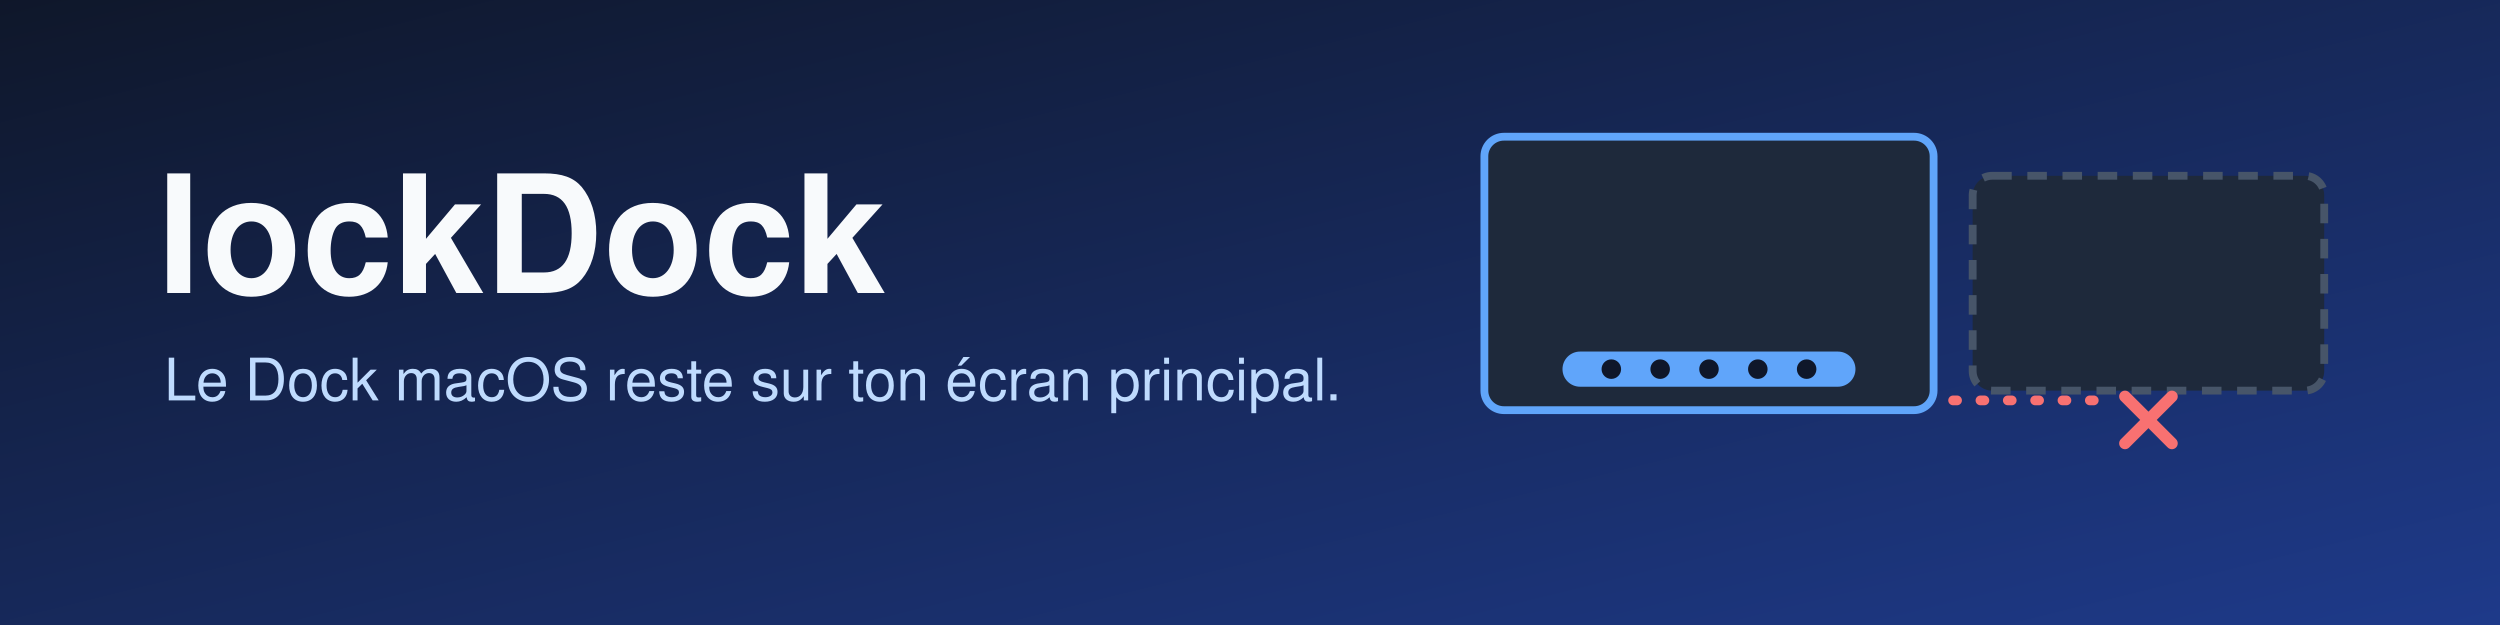
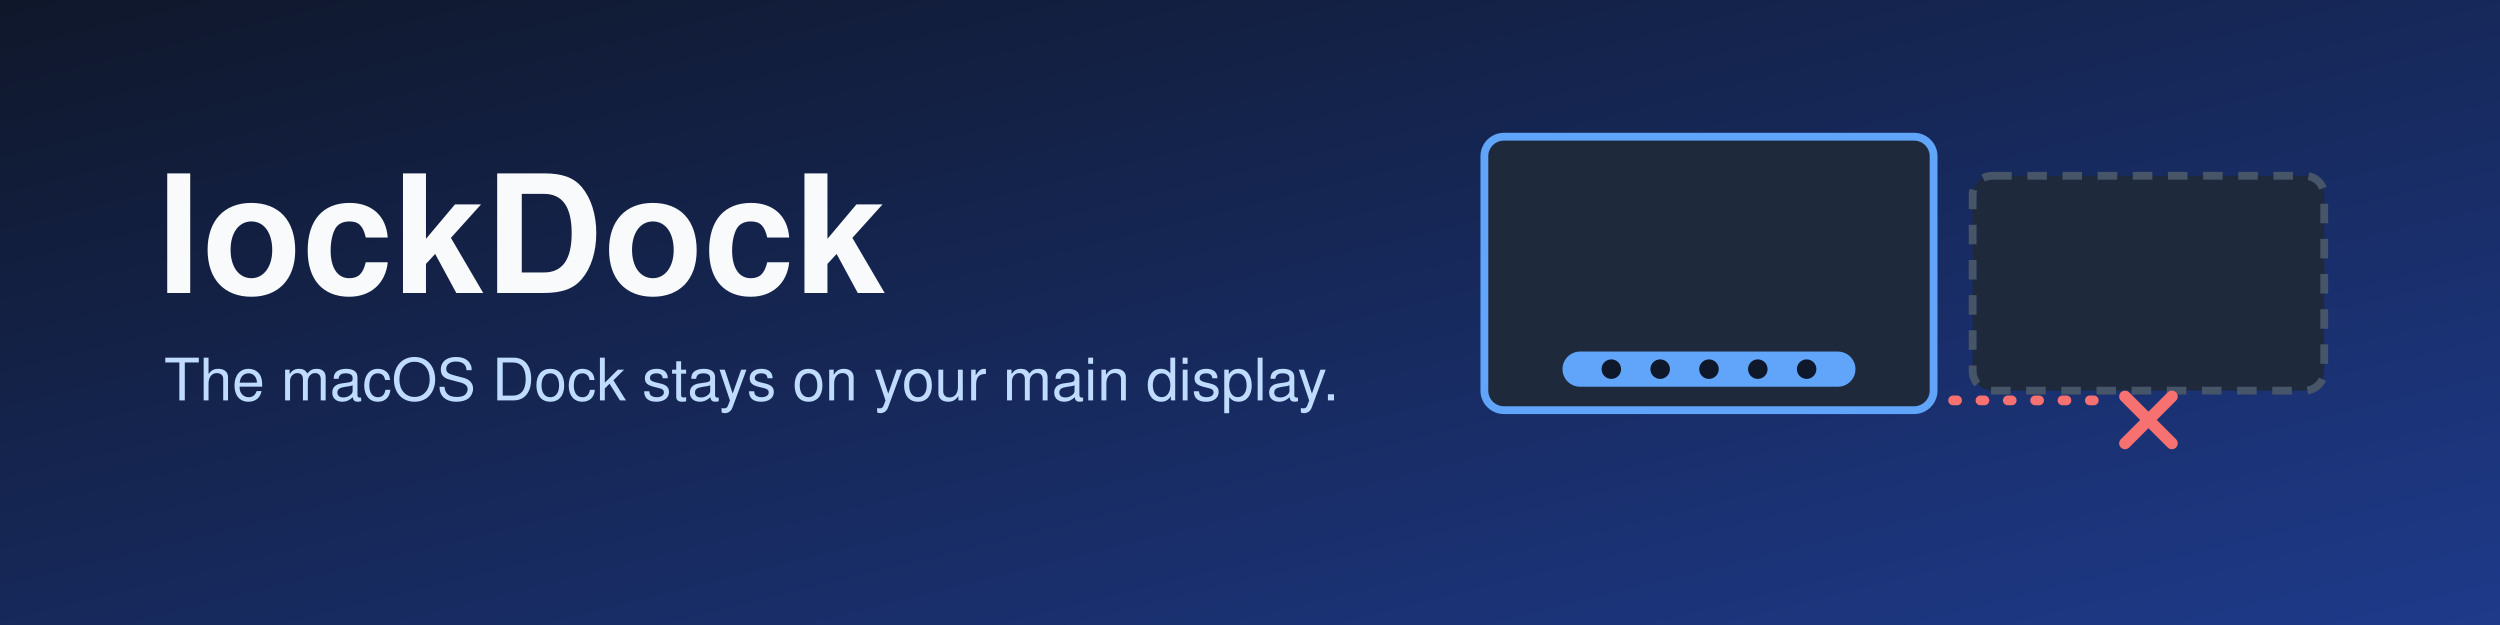
<svg xmlns="http://www.w3.org/2000/svg" width="1280" height="320" viewBox="0 0 1280 320">
  <defs>
    <linearGradient id="bg" x1="0" y1="0" x2="1" y2="1">
      <stop offset="0" stop-color="#0f172a" />
      <stop offset="1" stop-color="#1e3a8a" />
    </linearGradient>
  </defs>
  <rect width="1280" height="320" fill="url(#bg)" />
  <rect x="760" y="70" width="230" height="140" rx="10" fill="#1e293b" stroke="#60a5fa" stroke-width="4" />
  <rect x="1010" y="90" width="180" height="110" rx="10" fill="#1e293b" stroke="#475569" stroke-width="4" stroke-dasharray="10 8" />
  <rect x="800" y="180" width="150" height="18" rx="9" fill="#60a5fa" />
  <circle cx="825" cy="189" r="5" fill="#0f172a" />
  <circle cx="850" cy="189" r="5" fill="#0f172a" />
  <circle cx="875" cy="189" r="5" fill="#0f172a" />
  <circle cx="900" cy="189" r="5" fill="#0f172a" />
  <circle cx="925" cy="189" r="5" fill="#0f172a" />
  <path d="M1000 205 L1075 205" stroke="#f87171" stroke-width="5" stroke-linecap="round" stroke-dasharray="2 12" />
  <g transform="translate(1100,215)" stroke="#f87171" stroke-width="6" stroke-linecap="round">
    <line x1="-12" y1="-12" x2="12" y2="12" />
    <line x1="12" y1="-12" x2="-12" y2="12" />
  </g>
  <text x="80" y="150" font-family="-apple-system,Helvetica,Arial,sans-serif" font-size="84" font-weight="700" fill="#f8fafc">lockDock</text>
-   <text x="84" y="205" font-family="-apple-system,Helvetica,Arial,sans-serif" font-size="30" fill="#bfdbfe">Le Dock macOS reste sur ton écran principal.</text>
+   <text x="84" y="205" font-family="-apple-system,Helvetica,Arial,sans-serif" font-size="30" fill="#bfdbfe">The macOS Dock stays on your main display.</text>
</svg>
